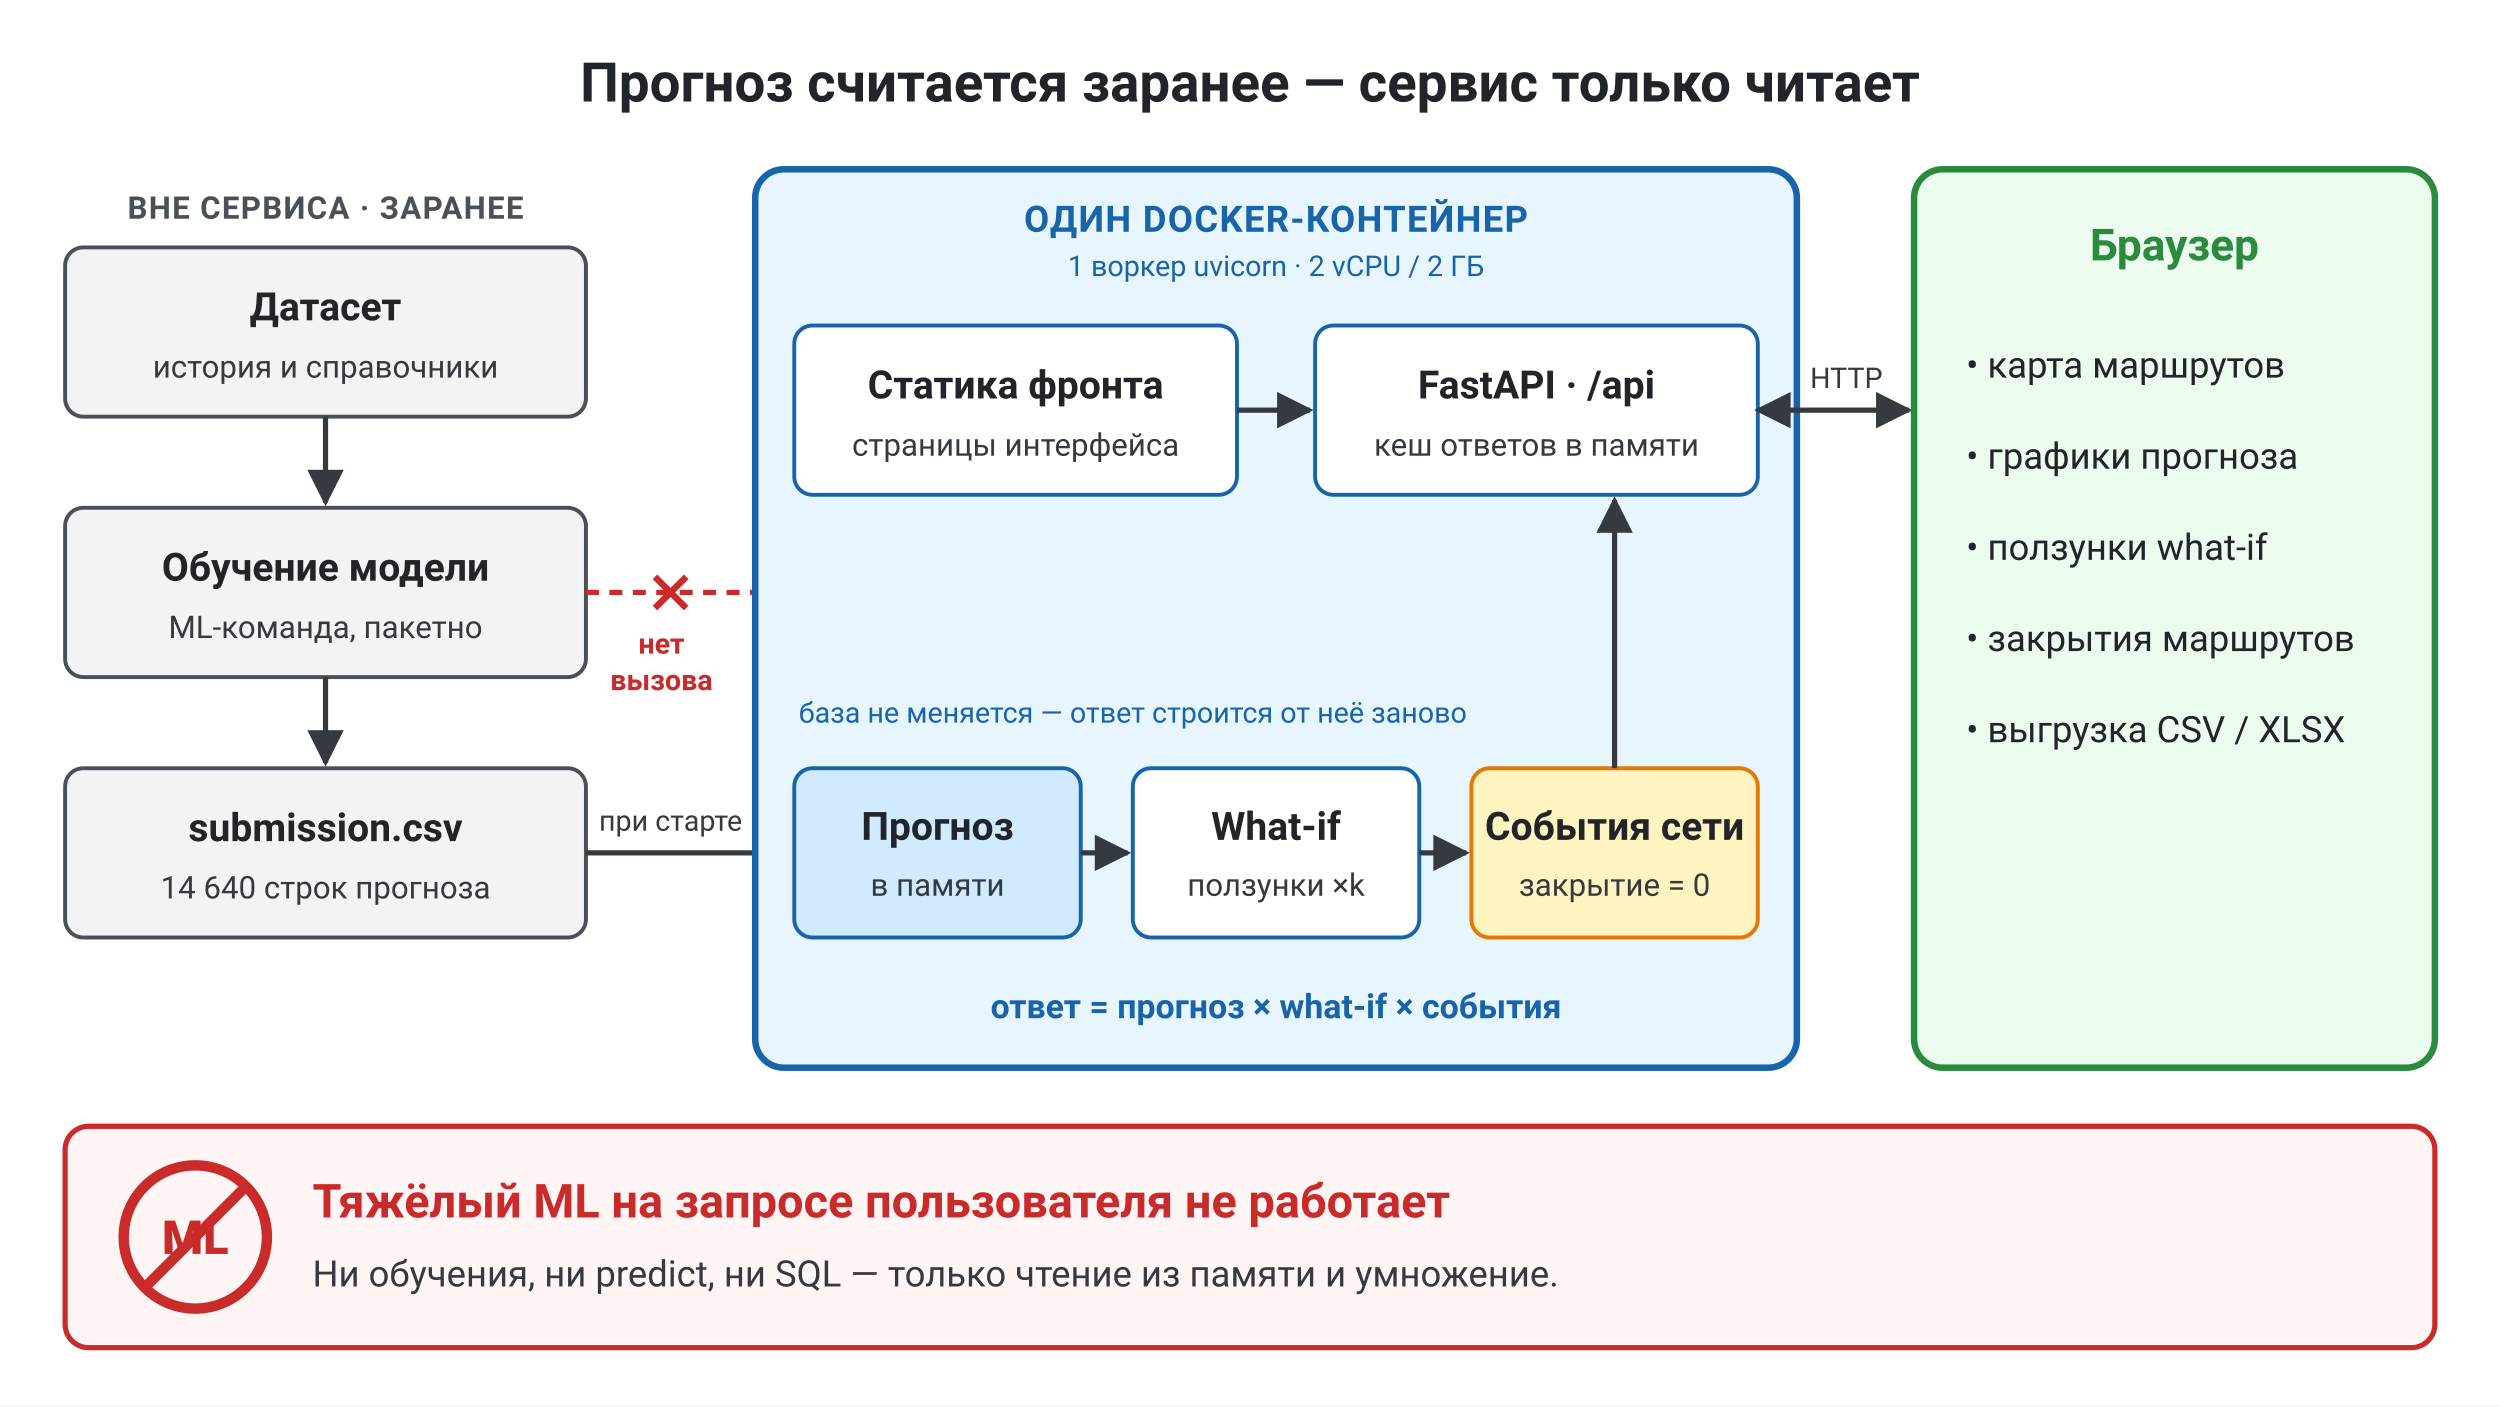
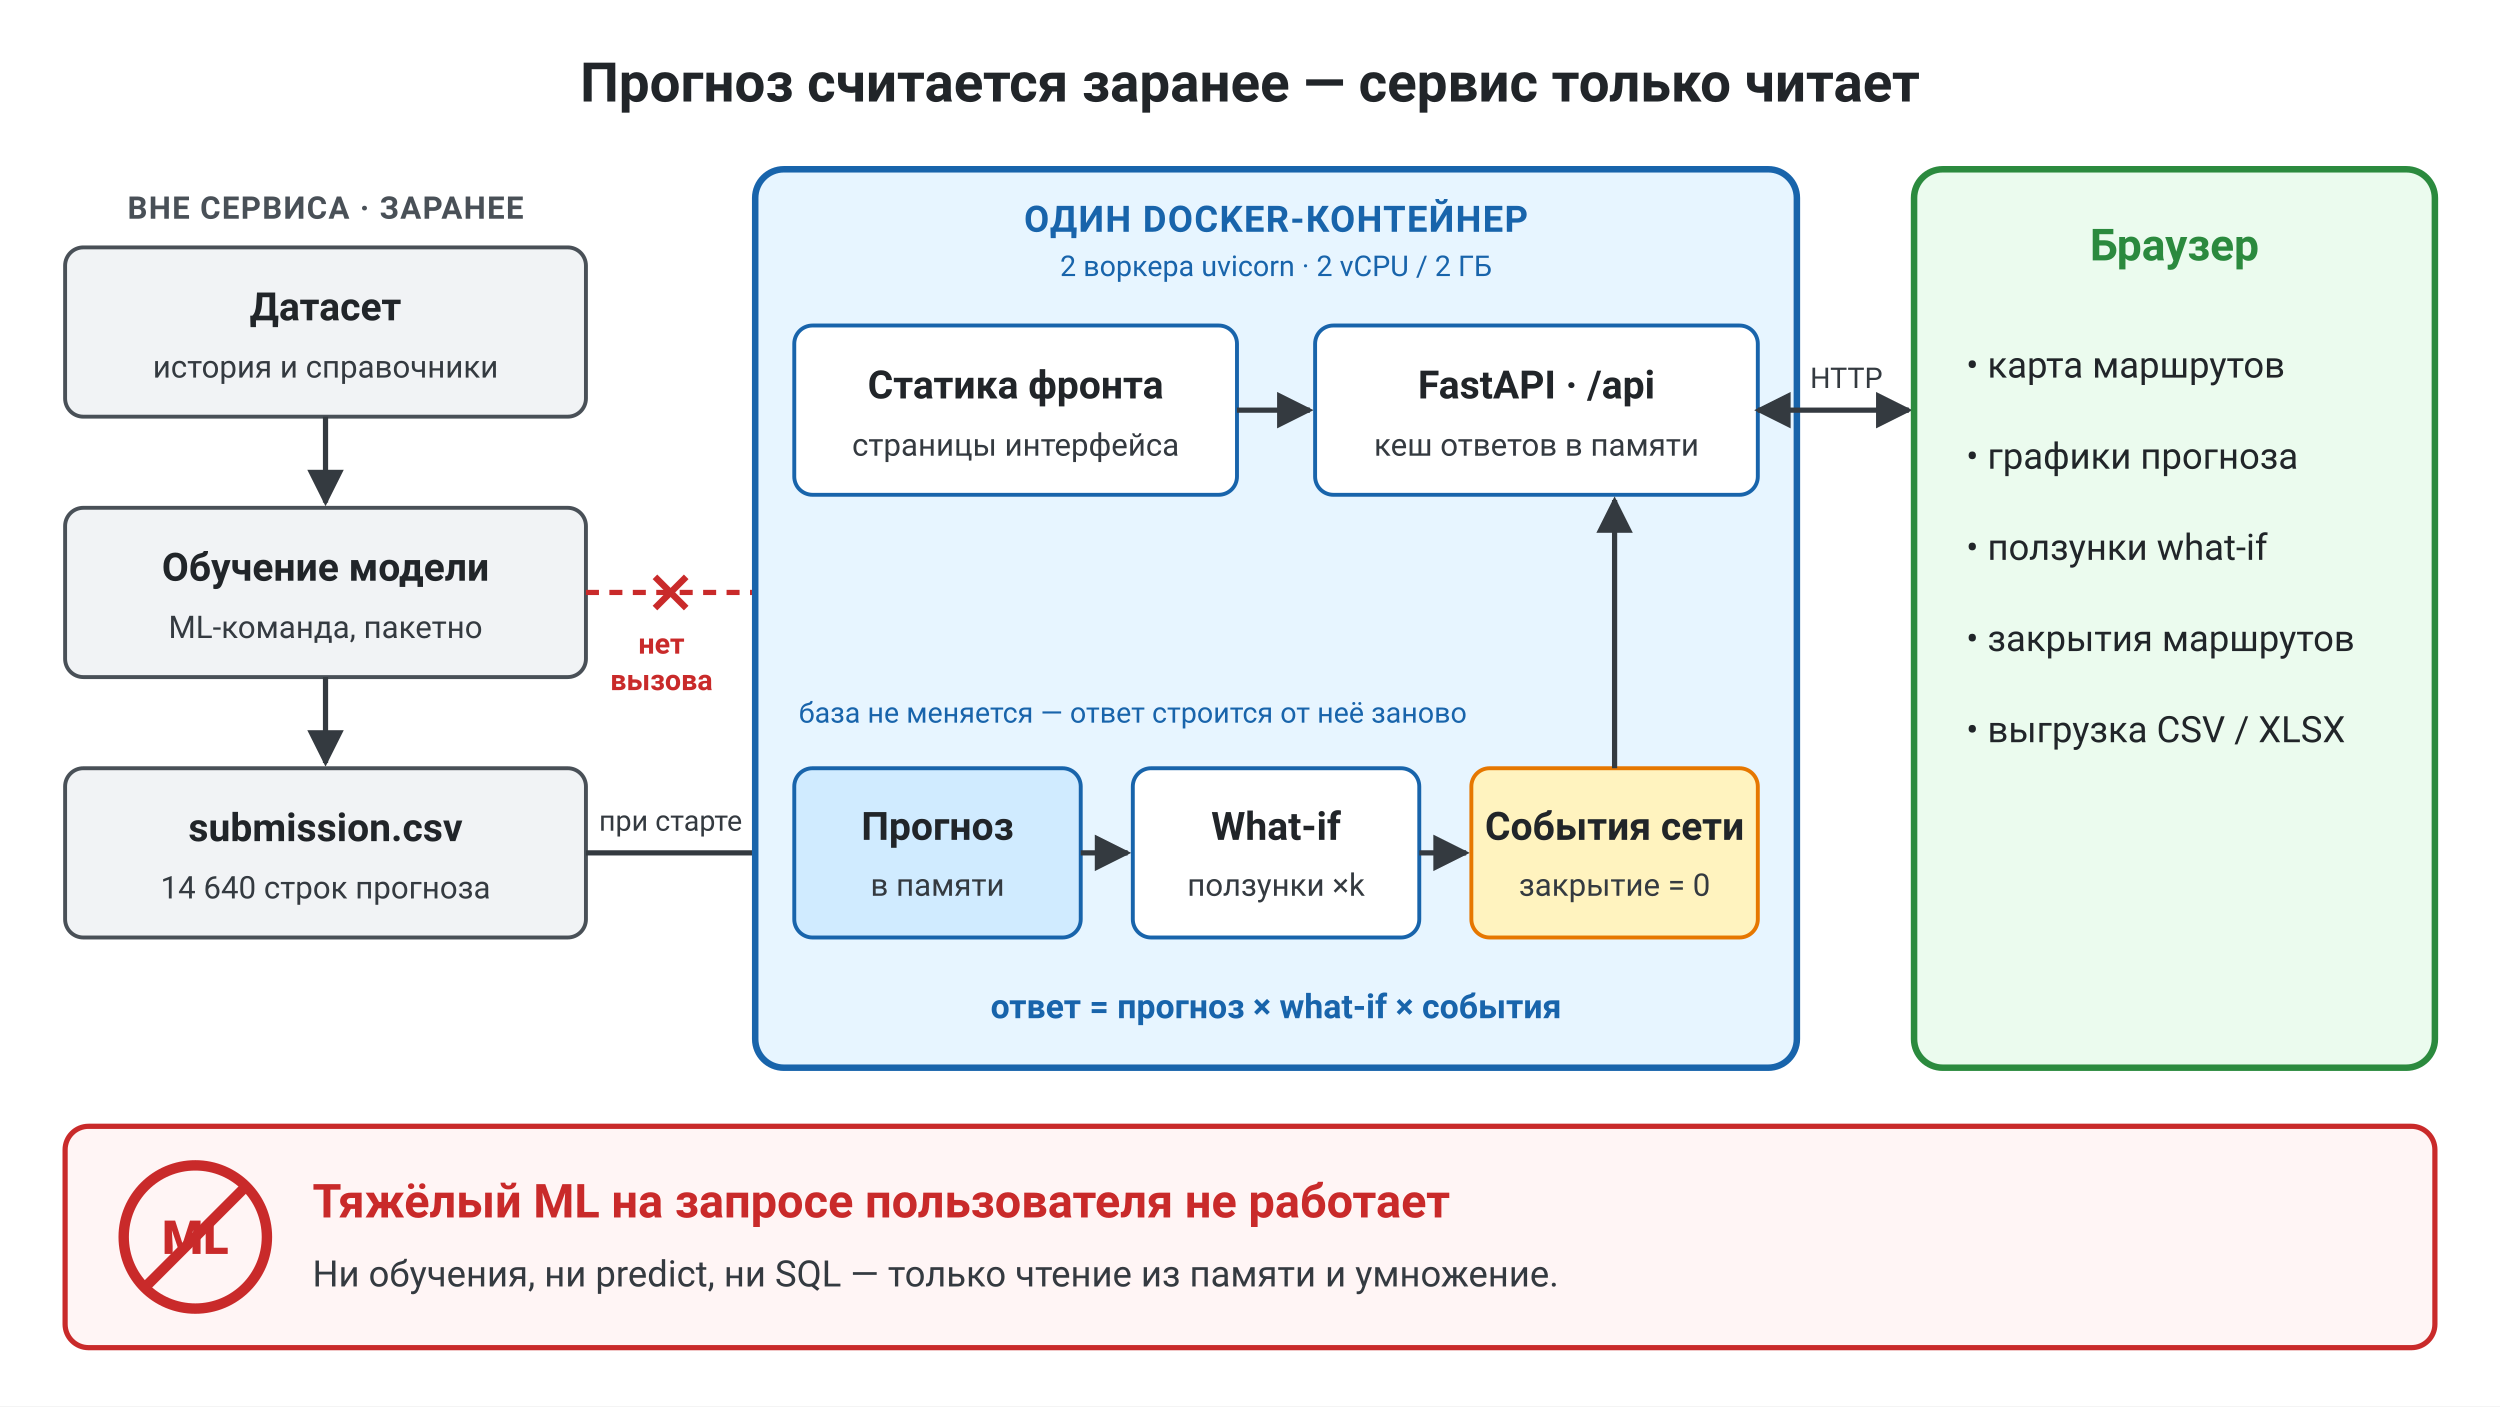
<svg xmlns="http://www.w3.org/2000/svg" viewBox="0 0 1920 1080" width="1920" height="1080" font-family="Segoe UI, Roboto, Arial, sans-serif">
  <defs>
    <marker id="arrow" viewBox="0 0 10 10" refX="9" refY="5" markerWidth="7" markerHeight="7" orient="auto-start-reverse">
      <path d="M0,0 L10,5 L0,10 z" fill="#343A40" />
    </marker>
  </defs>
  <rect width="1920" height="1080" fill="#FFFFFF" />
  <text x="960" y="78" text-anchor="middle" font-size="42" font-weight="700" fill="#212529">Прогноз считается заранее — сервис только читает</text>
  <text x="250" y="168" text-anchor="middle" font-size="24" font-weight="700" fill="#495057" letter-spacing="1">ВНЕ СЕРВИСА · ЗАРАНЕЕ</text>
  <rect x="50" y="190" width="400" height="130" rx="14" fill="#F1F3F5" stroke="#495057" stroke-width="3" />
  <text x="250" y="246" text-anchor="middle" font-size="30" font-weight="700" fill="#212529">Датасет</text>
  <text x="250" y="290" text-anchor="middle" font-size="24" fill="#343A40">история и справочники</text>
  <line x1="250" y1="320" x2="250" y2="386" stroke="#343A40" stroke-width="4" marker-end="url(#arrow)" />
  <rect x="50" y="390" width="400" height="130" rx="14" fill="#F1F3F5" stroke="#495057" stroke-width="3" />
  <text x="250" y="446" text-anchor="middle" font-size="30" font-weight="700" fill="#212529">Обучение модели</text>
  <text x="250" y="490" text-anchor="middle" font-size="24" fill="#343A40">ML-команда, пакетно</text>
  <line x1="250" y1="520" x2="250" y2="586" stroke="#343A40" stroke-width="4" marker-end="url(#arrow)" />
  <rect x="50" y="590" width="400" height="130" rx="14" fill="#F1F3F5" stroke="#495057" stroke-width="3" />
  <text x="250" y="646" text-anchor="middle" font-size="30" font-weight="700" fill="#212529">submission.csv</text>
  <text x="250" y="690" text-anchor="middle" font-size="24" fill="#343A40">14 640 строк прогноза</text>
  <line x1="450" y1="455" x2="580" y2="455" stroke="#C92A2A" stroke-width="4" stroke-dasharray="10 8" />
  <line x1="503" y1="443" x2="527" y2="467" stroke="#C92A2A" stroke-width="5" />
  <line x1="527" y1="443" x2="503" y2="467" stroke="#C92A2A" stroke-width="5" />
  <text x="508" y="502" text-anchor="middle" font-size="22" font-weight="600" fill="#C92A2A">нет</text>
  <text x="508" y="530" text-anchor="middle" font-size="22" font-weight="600" fill="#C92A2A">вызова</text>
  <line x1="450" y1="655" x2="606" y2="655" stroke="#343A40" stroke-width="4" marker-end="url(#arrow)" />
  <text x="515" y="638" text-anchor="middle" font-size="22" fill="#343A40">при старте</text>
  <rect x="580" y="130" width="800" height="690" rx="22" fill="#E7F5FF" stroke="#1864AB" stroke-width="5" />
  <text x="980" y="178" text-anchor="middle" font-size="28" font-weight="700" fill="#1864AB" letter-spacing="1">ОДИН DOCKER-КОНТЕЙНЕР</text>
-   <text x="980" y="212" text-anchor="middle" font-size="22" fill="#1864AB">1 воркер uvicorn · 2 vCPU / 2 ГБ</text>
+   <text x="980" y="212" text-anchor="middle" font-size="22" fill="#1864AB">2 воркера uvicorn · 2 vCPU / 2 ГБ</text>
  <rect x="610" y="250" width="340" height="130" rx="14" fill="#FFFFFF" stroke="#1864AB" stroke-width="3" />
  <text x="780" y="306" text-anchor="middle" font-size="30" font-weight="700" fill="#212529">Статика фронта</text>
  <text x="780" y="350" text-anchor="middle" font-size="24" fill="#343A40">страницы интерфейса</text>
  <line x1="950" y1="315" x2="1006" y2="315" stroke="#343A40" stroke-width="4" marker-end="url(#arrow)" />
  <rect x="1010" y="250" width="340" height="130" rx="14" fill="#FFFFFF" stroke="#1864AB" stroke-width="3" />
  <text x="1180" y="306" text-anchor="middle" font-size="30" font-weight="700" fill="#212529">FastAPI · /api</text>
  <text x="1180" y="350" text-anchor="middle" font-size="24" fill="#343A40">кеш ответов в памяти</text>
  <text x="870" y="555" text-anchor="middle" font-size="22" fill="#1864AB">база не меняется — ответ строится от неё заново</text>
  <rect x="610" y="590" width="220" height="130" rx="14" fill="#D0EBFF" stroke="#1864AB" stroke-width="3" />
  <text x="720" y="645" text-anchor="middle" font-size="30" font-weight="700" fill="#212529">Прогноз</text>
  <text x="720" y="688" text-anchor="middle" font-size="24" fill="#343A40">в памяти</text>
  <line x1="830" y1="655" x2="866" y2="655" stroke="#343A40" stroke-width="4" marker-end="url(#arrow)" />
  <rect x="870" y="590" width="220" height="130" rx="14" fill="#FFFFFF" stroke="#1864AB" stroke-width="3" />
  <text x="980" y="645" text-anchor="middle" font-size="30" font-weight="700" fill="#212529">What-if</text>
  <text x="980" y="688" text-anchor="middle" font-size="24" fill="#343A40">ползунки ×k</text>
  <line x1="1090" y1="655" x2="1126" y2="655" stroke="#343A40" stroke-width="4" marker-end="url(#arrow)" />
  <rect x="1130" y="590" width="220" height="130" rx="14" fill="#FFF3BF" stroke="#E67700" stroke-width="3" />
  <text x="1240" y="645" text-anchor="middle" font-size="30" font-weight="700" fill="#212529">События сети</text>
  <text x="1240" y="688" text-anchor="middle" font-size="24" fill="#343A40">закрытие = 0</text>
  <line x1="1240" y1="590" x2="1240" y2="384" stroke="#343A40" stroke-width="4" marker-end="url(#arrow)" />
  <text x="980" y="782" text-anchor="middle" font-size="26" font-weight="700" fill="#1864AB">ответ = прогноз × what-if × события</text>
  <line x1="1350" y1="315" x2="1466" y2="315" stroke="#343A40" stroke-width="4" marker-start="url(#arrow)" marker-end="url(#arrow)" />
  <text x="1418" y="298" text-anchor="middle" font-size="22" fill="#343A40">HTTP</text>
  <rect x="1470" y="130" width="400" height="690" rx="22" fill="#EBFBEE" stroke="#2B8A3E" stroke-width="5" />
  <text x="1670" y="200" text-anchor="middle" font-size="34" font-weight="700" fill="#2B8A3E">Браузер</text>
  <text x="1510" y="290" font-size="28" fill="#212529">• карта маршрутов</text>
  <text x="1510" y="360" font-size="28" fill="#212529">• графики прогноза</text>
  <text x="1510" y="430" font-size="28" fill="#212529">• ползунки what-if</text>
  <text x="1510" y="500" font-size="28" fill="#212529">• закрытия маршрутов</text>
  <text x="1510" y="570" font-size="28" fill="#212529">• выгрузка CSV / XLSX</text>
  <rect x="50" y="865" width="1820" height="170" rx="18" fill="#FFF5F5" stroke="#C92A2A" stroke-width="4" />
  <circle cx="150" cy="950" r="55" fill="none" stroke="#C92A2A" stroke-width="8" />
  <text x="150" y="963" text-anchor="middle" font-size="36" font-weight="800" fill="#C92A2A">ML</text>
  <line x1="111" y1="989" x2="189" y2="911" stroke="#C92A2A" stroke-width="8" />
  <text x="240" y="935" font-size="36" font-weight="700" fill="#C92A2A">Тяжёлый ML на запросе пользователя не работает</text>
  <text x="240" y="988" font-size="28" fill="#343A40">Ни обучения, ни predict, ни SQL — только чтение из памяти и умножение.</text>
</svg>
